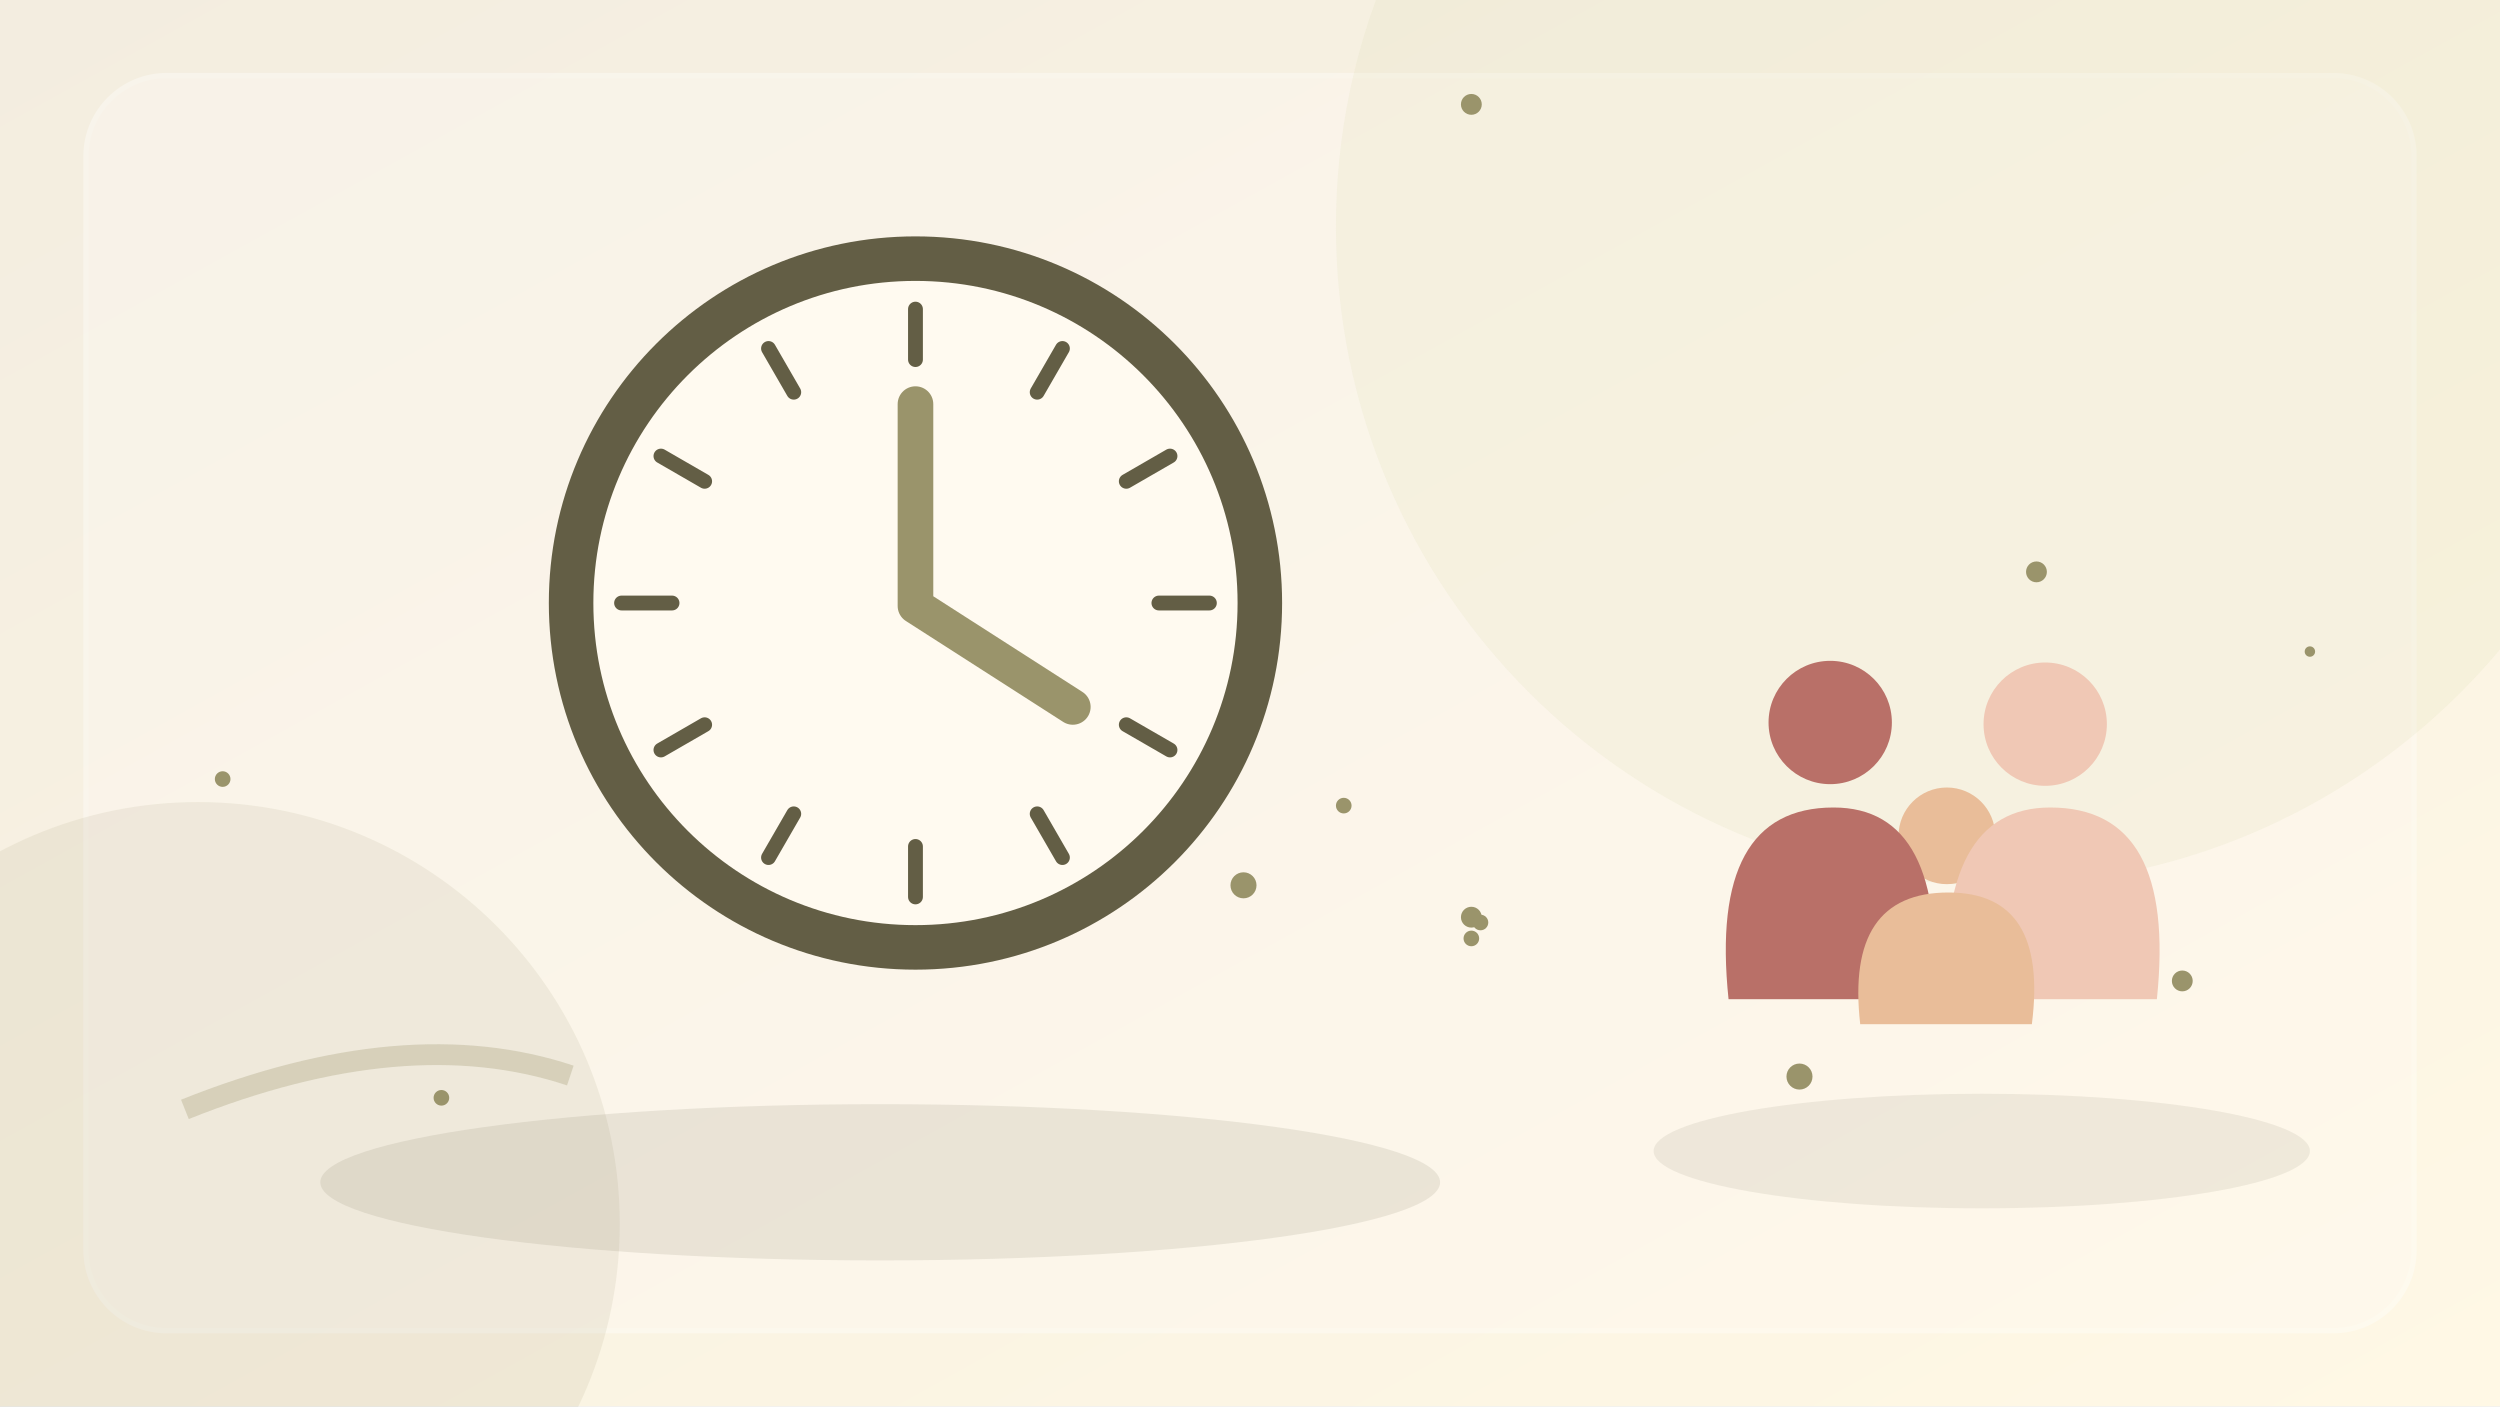
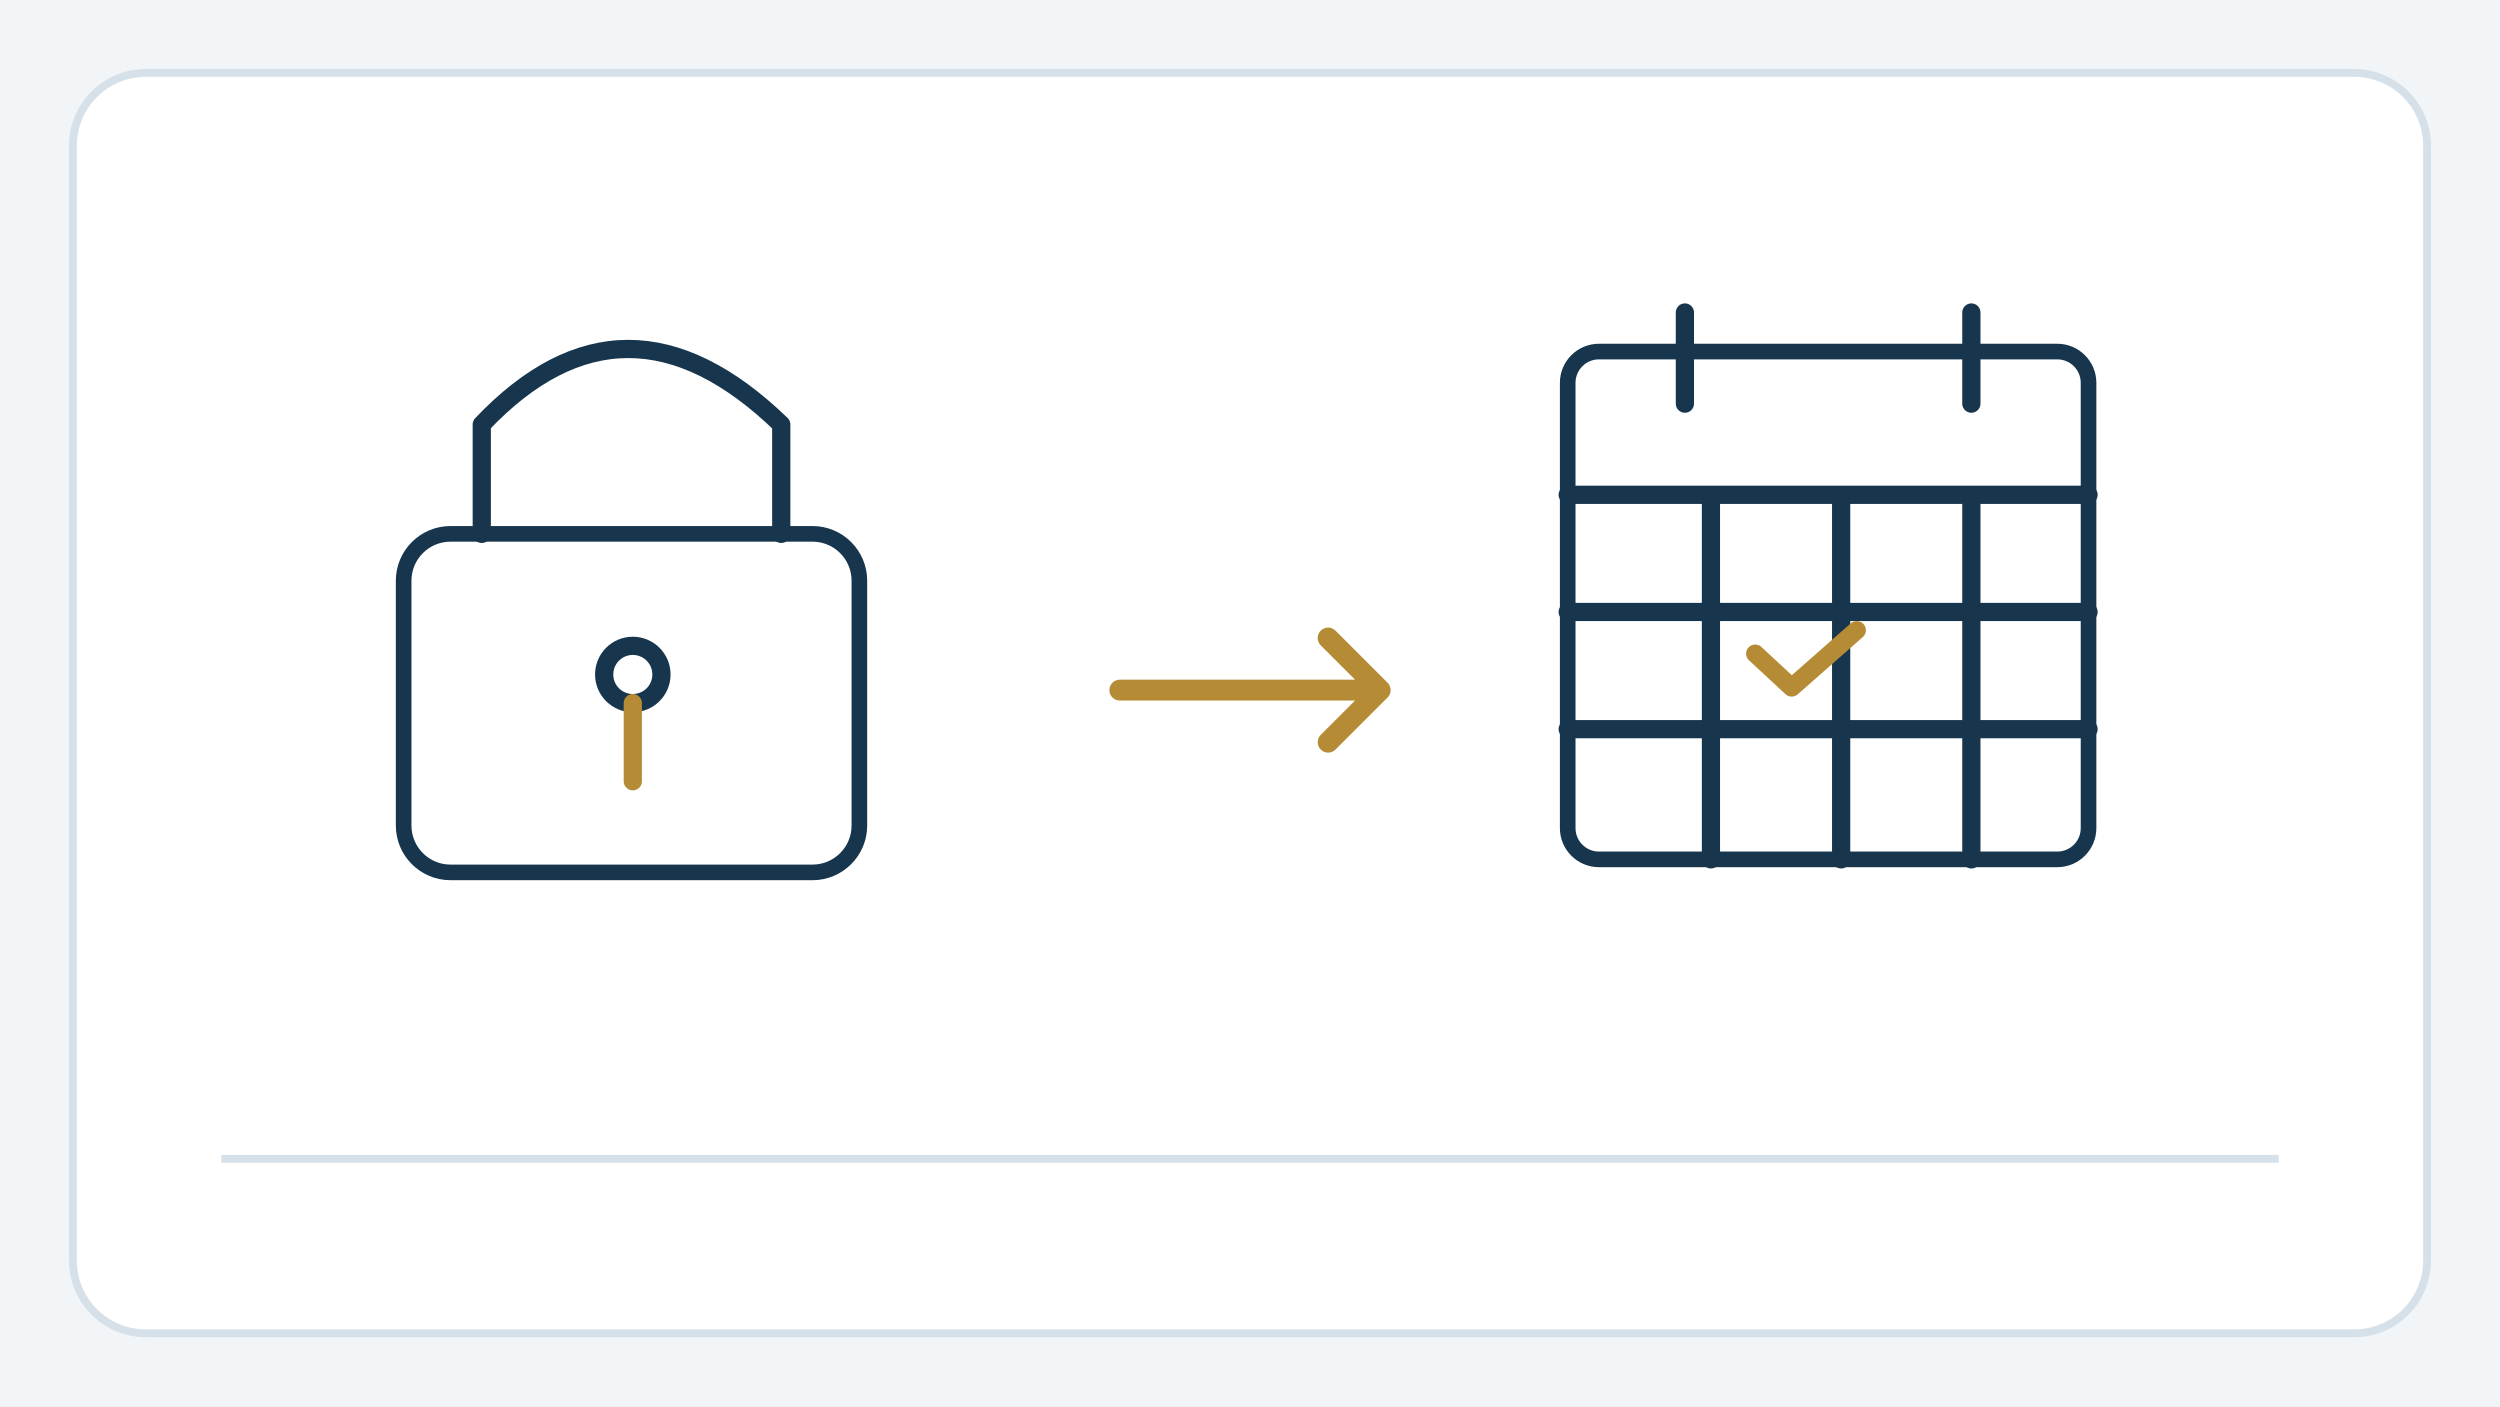
- <svg xmlns="http://www.w3.org/2000/svg" width="960" height="540" viewBox="0 0 960 540" role="img" aria-label="Autorska ilustracja: Prywatność telefonu i bezpieczny dostęp">
-   <defs>
-     <linearGradient id="background" x1="0" y1="0" x2="1" y2="1">
-       <stop offset="0" stop-color="#f3ede0" />
-       <stop offset="1" stop-color="#fff8e5" />
-     </linearGradient>
-   </defs>
-   <rect width="960" height="540" fill="url(#background)" />
-   <rect x="33" y="29" width="894" height="482" rx="31" fill="#fffaf7" opacity=".35" stroke="#fff" stroke-width="2" />
-   <circle cx="766" cy="87" r="253" fill="#d6d8a9" opacity=".16" />
-   <circle cx="76" cy="470" r="162" fill="#9a946b" opacity=".12" />
-   <circle cx="565" cy="352.2" r="4" fill="#9a946b" stroke="none" stroke-width="4" />
-   <circle cx="782" cy="219.6" r="4" fill="#9a946b" stroke="none" stroke-width="4" />
-   <circle cx="687.5" cy="350.16" r="4" fill="#9a946b" stroke="none" stroke-width="4" />
-   <circle cx="477.5" cy="339.96" r="5" fill="#9a946b" stroke="none" stroke-width="4" />
-   <circle cx="85.5" cy="299.16" r="3" fill="#9a946b" stroke="none" stroke-width="4" />
-   <circle cx="516" cy="309.36" r="3" fill="#9a946b" stroke="none" stroke-width="4" />
-   <circle cx="285" cy="186.96" r="4" fill="#9a946b" stroke="none" stroke-width="4" />
-   <circle cx="691" cy="413.4" r="5" fill="#9a946b" stroke="none" stroke-width="4" />
-   <circle cx="565" cy="40.08" r="4" fill="#9a946b" stroke="none" stroke-width="4" />
-   <circle cx="838" cy="376.68" r="4" fill="#9a946b" stroke="none" stroke-width="4" />
-   <circle cx="288.5" cy="350.16" r="2" fill="#9a946b" stroke="none" stroke-width="4" />
-   <circle cx="887" cy="250.2" r="2" fill="#9a946b" stroke="none" stroke-width="4" />
-   <circle cx="565" cy="360.36" r="3" fill="#9a946b" stroke="none" stroke-width="4" />
-   <circle cx="568.5" cy="354.24" r="3" fill="#9a946b" stroke="none" stroke-width="4" />
-   <circle cx="169.5" cy="421.56" r="3" fill="#9a946b" stroke="none" stroke-width="4" />
-   <ellipse cx="338" cy="454" rx="215" ry="30" fill="#635e45" opacity=".12" />
-   <ellipse cx="761" cy="442" rx="126" ry="22" fill="#635e45" opacity=".10" />
-   <g transform="translate(168 56) scale(1.140)">
-     <circle cx="161" cy="154" r="116" fill="#fffaf0" stroke="#635e45" stroke-width="15" />
-     <path d="M161 72L161 55" stroke="#635e45" stroke-width="5" stroke-linecap="round" fill="none" />
-     <path d="M202 82.986L210.5 68.263" stroke="#635e45" stroke-width="5" stroke-linecap="round" fill="none" />
-     <path d="M232.014 113L246.737 104.5" stroke="#635e45" stroke-width="5" stroke-linecap="round" fill="none" />
-     <path d="M243 154L260 154" stroke="#635e45" stroke-width="5" stroke-linecap="round" fill="none" />
-     <path d="M232.014 195L246.737 203.5" stroke="#635e45" stroke-width="5" stroke-linecap="round" fill="none" />
-     <path d="M202 225.014L210.5 239.737" stroke="#635e45" stroke-width="5" stroke-linecap="round" fill="none" />
-     <path d="M161 236L161 253" stroke="#635e45" stroke-width="5" stroke-linecap="round" fill="none" />
-     <path d="M120 225.014L111.5 239.737" stroke="#635e45" stroke-width="5" stroke-linecap="round" fill="none" />
-     <path d="M89.986 195L75.263 203.5" stroke="#635e45" stroke-width="5" stroke-linecap="round" fill="none" />
-     <path d="M79 154L62 154" stroke="#635e45" stroke-width="5" stroke-linecap="round" fill="none" />
-     <path d="M89.986 113L75.263 104.5" stroke="#635e45" stroke-width="5" stroke-linecap="round" fill="none" />
-     <path d="M120 82.986L111.5 68.263" stroke="#635e45" stroke-width="5" stroke-linecap="round" fill="none" />
-     <path d="M161 87v68l53 34" fill="none" stroke="#9a946b" stroke-width="12" stroke-linejoin="round" stroke-linecap="round" />
+ <svg xmlns="http://www.w3.org/2000/svg" width="960" height="540" viewBox="0 0 960 540" role="img" aria-label="Prywatność telefonu i bezpieczny dostęp — ochrona i kalendarz">
+   <rect width="960" height="540" fill="#f1f5f8" />
+   <rect x="28" y="28" width="904" height="484" rx="28" fill="#fff" stroke="#d6e0e8" stroke-width="3" />
+   <g transform="translate(85 85)">
+     <rect x="70" y="120" width="175" height="130" rx="18" fill="#fff" stroke="#17364d" stroke-width="6" />
+     <path d="M100 120V78Q155 20 215 78V120" fill="none" stroke="#17364d" stroke-width="7" stroke-linecap="round" stroke-linejoin="round" />
+     <circle cx="158" cy="174" r="11" fill="none" stroke="#17364d" stroke-width="7" />
+     <path d="M158 185V215" fill="none" stroke="#b68b36" stroke-width="7" stroke-linecap="round" stroke-linejoin="round" />
  </g>
-   <g transform="translate(642 216) scale(0.640)">
-     <circle cx="95" cy="96" r="37" fill="#b97068" stroke="none" stroke-width="4" />
-     <circle cx="224" cy="97" r="37" fill="#f0c8b5" stroke="none" stroke-width="4" />
-     <circle cx="165" cy="164" r="29" fill="#e9bd99" stroke="none" stroke-width="4" />
-     <path d="M34 262q-12-115 63-115q68 0 60 115" fill="#b97068" stroke="none" stroke-width="5" stroke-linejoin="round" stroke-linecap="round" />
-     <path d="M165 262q-6-115 62-115q76 0 64 115" fill="#f0c8b5" stroke="none" stroke-width="5" stroke-linejoin="round" stroke-linecap="round" />
-     <path d="M113 277q-9-79 53-79q60 0 50 79" fill="#e9bd99" stroke="none" stroke-width="5" stroke-linejoin="round" stroke-linecap="round" />
+   <g transform="translate(542 85)">
+     <rect x="60" y="50" width="200" height="195" rx="12" fill="#fff" stroke="#17364d" stroke-width="6" />
+     <path d="M60 105H260 M115 105V245 M165 105V245 M215 105V245 M60 150H260 M60 195H260 M105 35V70 M215 35V70" fill="none" stroke="#17364d" stroke-width="7" stroke-linecap="round" stroke-linejoin="round" />
+     <path d="M132 166L146 179L171 157" fill="none" stroke="#b68b36" stroke-width="7" stroke-linecap="round" stroke-linejoin="round" />
  </g>
-   <path d="M71 426q85-34 148-13" fill="none" stroke="#9a946b" opacity=".29" stroke-width="8" />
+   <path d="M430 265H530 M510 245L530 265L510 285" fill="none" stroke="#b68b36" stroke-width="8" stroke-linecap="round" stroke-linejoin="round" />
+   <path d="M85 445H875" fill="none" stroke="#d6e0e8" stroke-width="3" />
</svg>
